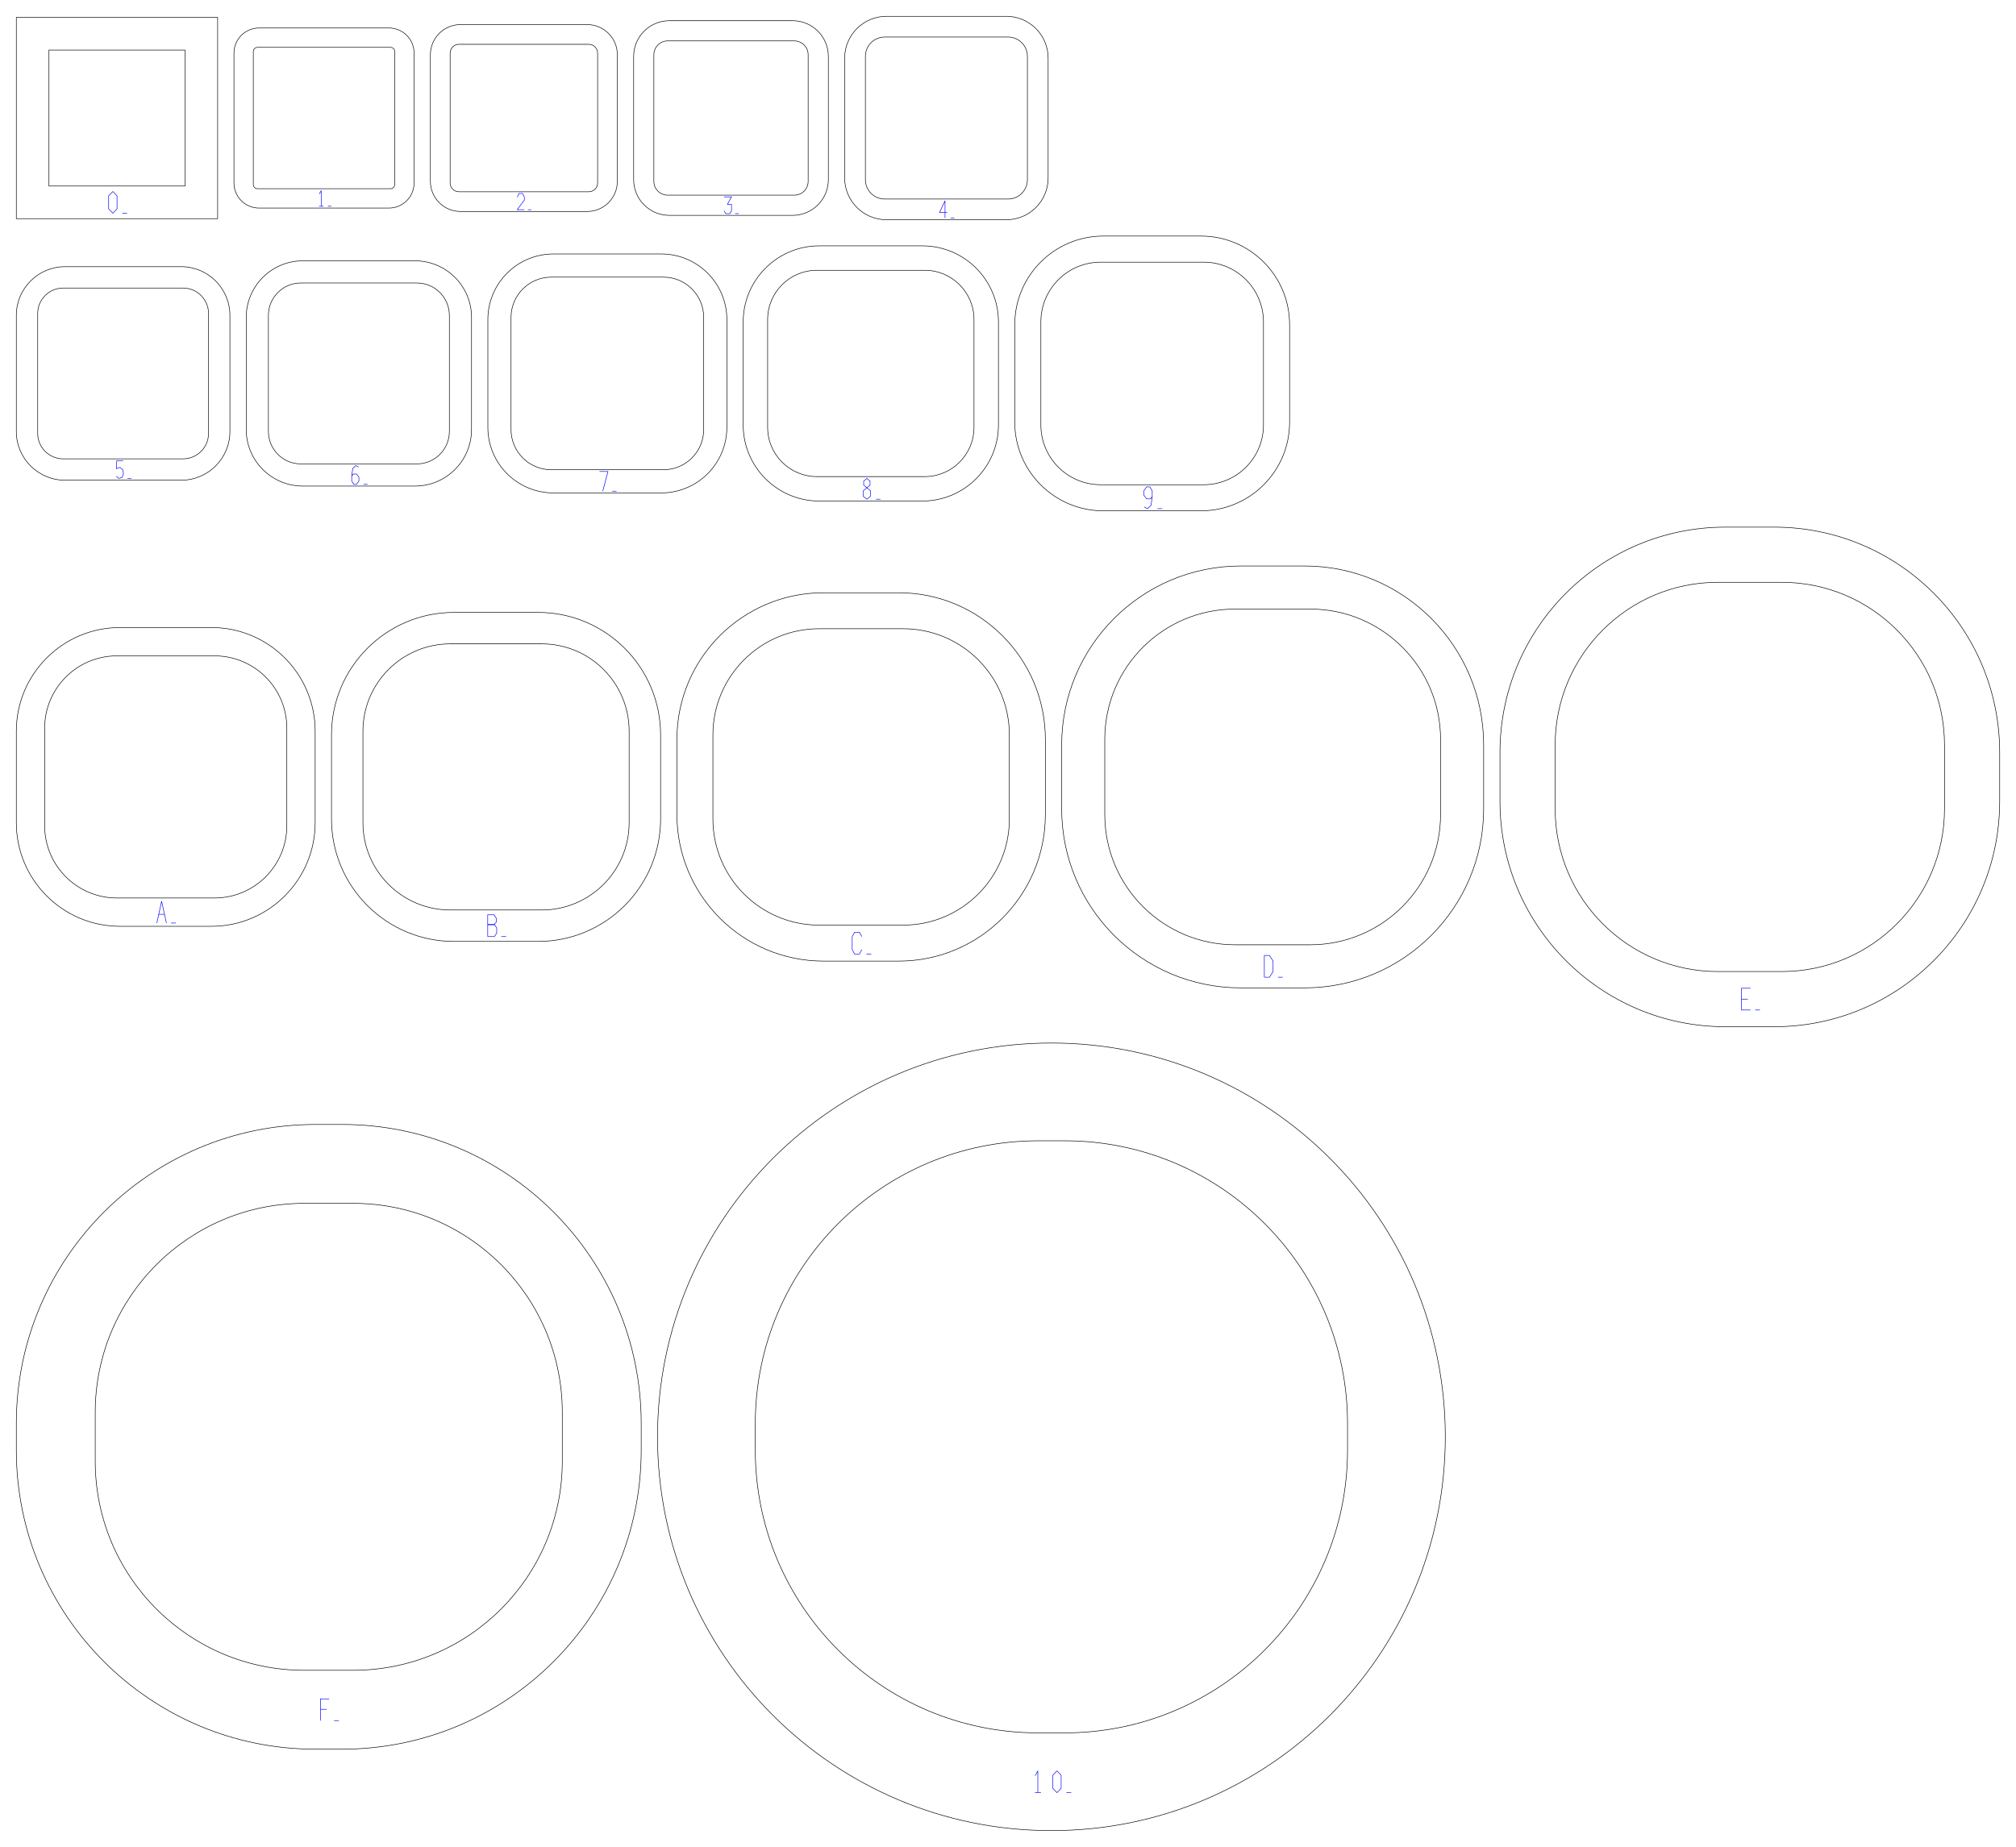
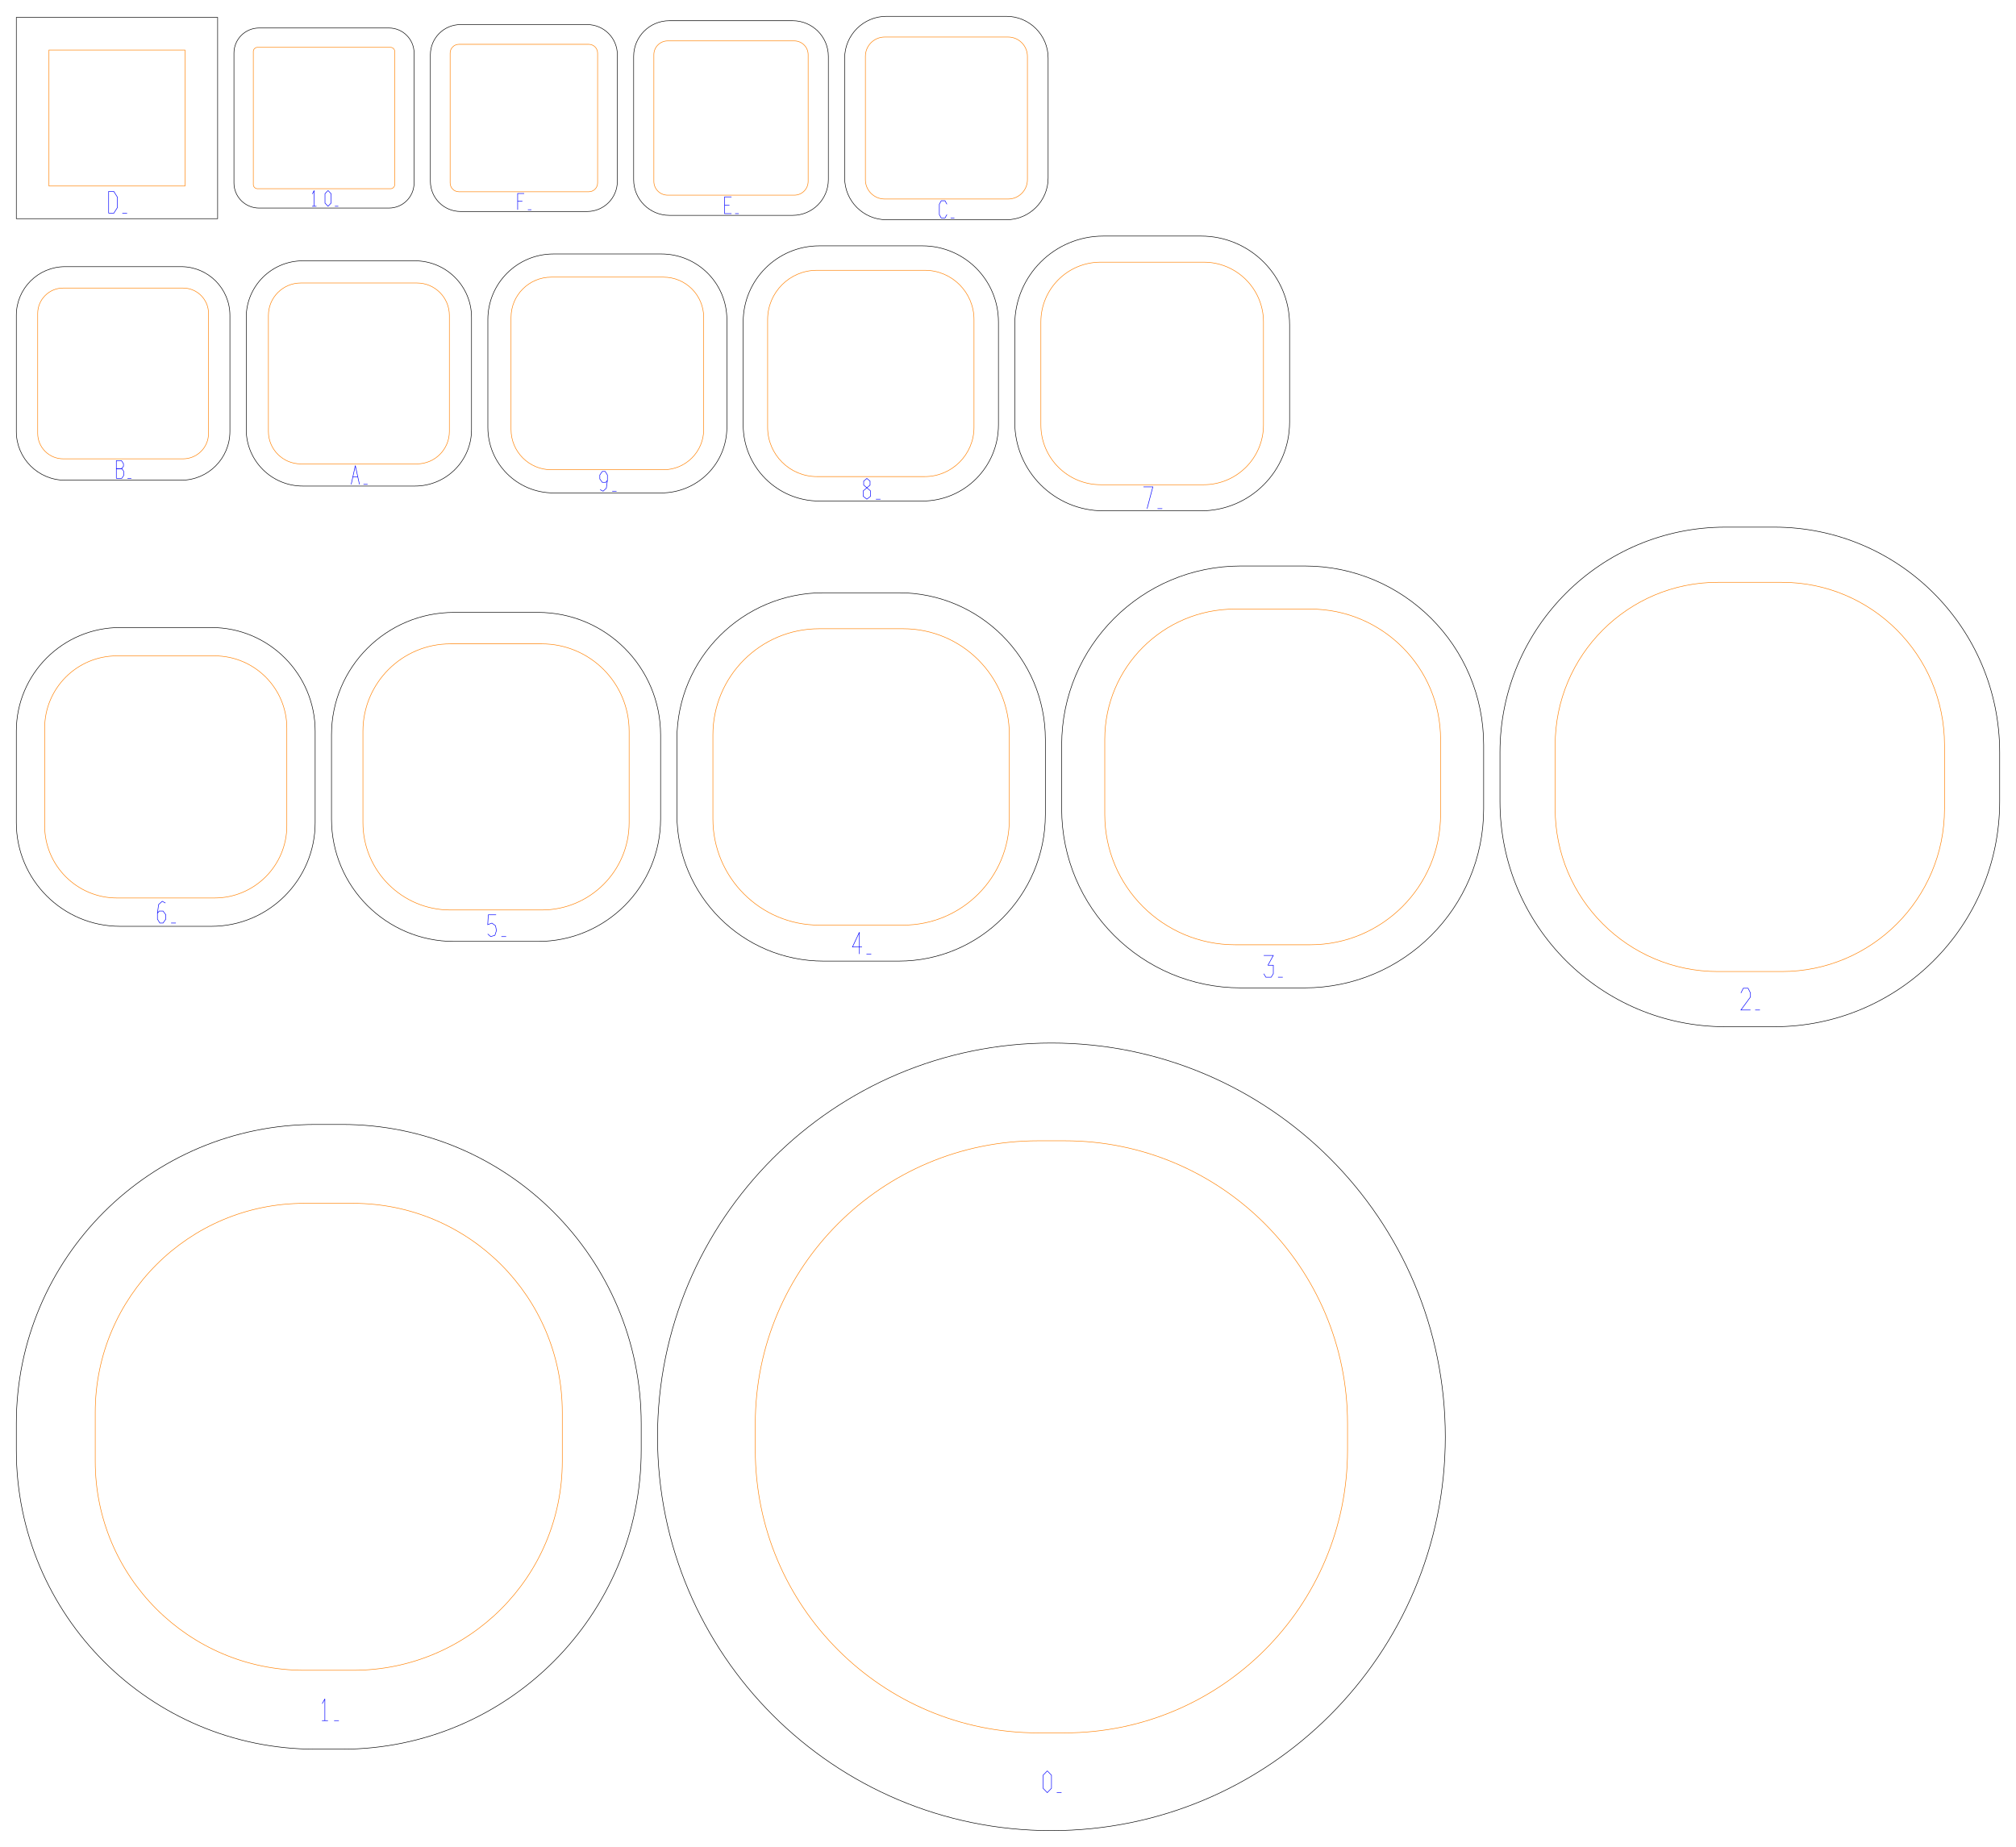
<svg xmlns="http://www.w3.org/2000/svg" width="370.533mm" height="339.545mm" viewBox="0 0 370.533 339.545">
  <g id="ring-numbers" fill="none" stroke="#0000ff" stroke-width="0.1">
-     <path d="M 20.74,35.2 L 21.51,35.999 L 21.51,38.4 L 20.74,39.2 L 19.97,38.4 L 19.97,35.999 L 20.74,35.2" />
-     <path d="M 22.48,39.2 L 23.36,39.2" />
-     <path d="M 58.685,35.664 L 59.035,35.028 L 59.035,37.92" />
-     <path d="M 58.653,37.92 L 59.449,37.92" />
-     <path d="M 60.261,37.92 L 60.898,37.92" />
-     <path d="M 95.062,36.23 L 95.39,35.574 L 96.047,35.574 L 96.375,36.23 L 96.375,36.767 L 95.062,38.558 L 96.375,38.558" />
-     <path d="M 97.017,38.558 L 97.673,38.558" />
-     <path d="M 133.094,36.196 L 134.448,36.196 L 133.686,37.581" />
-     <path d="M 133.686,37.581 L 134.448,37.581 L 134.448,38.781 L 134.143,39.273 L 133.399,39.273 L 133.094,38.781" />
-     <path d="M 135.109,39.273 L 135.786,39.273" />
-     <path d="M 173.692,40.079 L 173.692,36.91 L 172.681,39.065 L 174.075,39.065" />
-     <path d="M 174.722,40.079 L 175.419,40.079" />
-     <path d="M 22.637,84.688 L 21.471,84.688 L 21.381,86.156 L 22.009,85.927 L 22.547,86.319 L 22.691,87.036 L 22.457,87.754 L 21.83,87.949 L 21.381,87.558" />
-     <path d="M 23.428,87.949 L 24.145,87.949" />
-     <path d="M 65.914,85.874 L 65.402,85.598 L 64.833,86.115 L 64.644,87.494 L 64.644,88.424 L 65.023,89.044 L 65.535,89.044 L 65.971,88.424 L 65.971,87.735 L 65.535,87.149 L 64.928,87.149 L 64.644,87.494" />
-     <path d="M 66.806,89.044 L 67.564,89.044" />
-     <path d="M 110.182,86.674 L 111.74,86.674 L 110.781,90.305" />
-     <path d="M 112.52,90.305 L 113.319,90.305" />
+     <path d="M 192.486,325.56 L 193.256,326.36 L 193.256,328.76 L 192.486,329.56 L 191.716,328.76 L 191.716,326.36 L 192.486,325.56" />
+     <path d="M 194.226,329.56 L 195.106,329.56" />
+     <path d="M 59.225,313.203 L 59.709,312.323 L 59.709,316.323" />
+     <path d="M 59.181,316.323 L 60.281,316.323" />
+     <path d="M 61.405,316.323 L 62.285,316.323" />
+     <path d="M 319.972,182.562 L 320.412,181.682 L 321.292,181.682 L 321.732,182.562 L 321.732,183.282 L 319.972,185.682 L 321.732,185.682" />
+     <path d="M 322.592,185.682 L 323.472,185.682" />
+     <path d="M 232.271,175.651 L 234.031,175.651 L 233.041,177.451" />
+     <path d="M 233.041,177.451 L 234.031,177.451 L 234.031,179.011 L 233.635,179.651 L 232.667,179.651 L 232.271,179.011" />
+     <path d="M 234.891,179.651 L 235.771,179.651" />
+     <path d="M 157.953,175.383 L 157.953,171.383 L 156.677,174.103 L 158.437,174.103" />
+     <path d="M 159.253,175.383 L 160.133,175.383" />
+     <path d="M 91.181,168.186 L 89.751,168.186 L 89.641,169.986 L 90.411,169.706 L 91.071,170.186 L 91.247,171.066 L 90.961,171.946 L 90.191,172.186 L 89.641,171.706" />
+     <path d="M 92.151,172.186 L 93.031,172.186" />
+     <path d="M 30.408,166.012 L 29.814,165.692 L 29.154,166.292 L 28.934,167.892 L 28.934,168.972 L 29.374,169.692 L 29.968,169.692 L 30.474,168.972 L 30.474,168.172 L 29.968,167.492 L 29.264,167.492 L 28.934,167.892" />
+     <path d="M 31.444,169.692 L 32.324,169.692" />
+     <path d="M 210.17,89.511 L 211.886,89.511 L 210.83,93.511" />
+     <path d="M 212.746,93.511 L 213.626,93.511" />
    <path d="M 159.328,89.675 L 158.74,89.179 L 158.74,88.454 L 159.328,87.958 L 159.915,88.454 L 159.915,89.179 L 159.328,89.675 L 158.656,90.247 L 158.656,91.239 L 159.328,91.773 L 159.999,91.239 L 159.999,90.247 L 159.328,89.675" />
    <path d="M 160.987,91.773 L 161.827,91.773" />
-     <path d="M 210.302,93.191 L 210.896,93.511 L 211.556,92.911 L 211.776,91.311 L 211.776,90.231 L 211.336,89.511 L 210.742,89.511 L 210.236,90.231 L 210.236,91.031 L 210.742,91.711 L 211.446,91.711 L 211.776,91.311" />
-     <path d="M 212.746,93.511 L 213.626,93.511" />
-     <path d="M 28.824,169.692 L 29.704,165.692 L 30.584,169.692" />
-     <path d="M 29.176,168.092 L 30.232,168.092" />
-     <path d="M 31.444,169.692 L 32.324,169.692" />
-     <path d="M 89.641,172.186 L 89.641,168.186 L 90.807,168.186 L 91.247,168.866 L 91.247,169.466 L 90.807,169.986 L 89.641,169.986" />
-     <path d="M 89.641,169.986 L 90.895,169.986 L 91.291,170.586 L 91.291,171.546 L 90.851,172.186 L 89.641,172.186" />
-     <path d="M 92.151,172.186 L 93.031,172.186" />
-     <path d="M 158.393,172.183 L 157.953,171.383 L 157.073,171.383 L 156.633,172.183 L 156.633,174.583 L 157.073,175.383 L 157.953,175.383 L 158.393,174.583" />
-     <path d="M 159.253,175.383 L 160.133,175.383" />
-     <path d="M 232.381,179.651 L 232.381,175.651 L 233.327,175.651 L 233.987,176.691 L 233.987,178.611 L 233.327,179.651 L 232.381,179.651" />
-     <path d="M 234.891,179.651 L 235.771,179.651" />
-     <path d="M 321.732,181.682 L 320.082,181.682 L 320.082,185.682 L 321.732,185.682" />
-     <path d="M 320.082,183.682 L 321.248,183.682" />
-     <path d="M 322.592,185.682 L 323.472,185.682" />
-     <path d="M 60.501,312.323 L 58.895,312.323 L 58.895,316.323" />
-     <path d="M 58.895,314.243 L 60.061,314.243" />
-     <path d="M 61.405,316.323 L 62.285,316.323" />
-     <path d="M 190.266,326.44 L 190.75,325.56 L 190.75,329.56" />
-     <path d="M 190.222,329.56 L 191.322,329.56" />
-     <path d="M 194.266,325.56 L 195.036,326.36 L 195.036,328.76 L 194.266,329.56 L 193.496,328.76 L 193.496,326.36 L 194.266,325.56" />
-     <path d="M 196.006,329.56 L 196.886,329.56" />
+     <path d="M 110.302,90.014 L 110.841,90.305 L 111.44,89.76 L 111.64,88.308 L 111.64,87.327 L 111.241,86.674 L 110.701,86.674 L 110.242,87.327 L 110.242,88.053 L 110.701,88.671 L 111.341,88.671 L 111.64,88.308" />
+     <path d="M 112.52,90.305 L 113.319,90.305" />
+     <path d="M 64.549,89.044 L 65.307,85.598 L 66.065,89.044" />
+     <path d="M 64.852,87.666 L 65.762,87.666" />
+     <path d="M 66.806,89.044 L 67.564,89.044" />
+     <path d="M 21.381,87.949 L 21.381,84.688 L 22.332,84.688 L 22.691,85.242 L 22.691,85.732 L 22.332,86.156 L 21.381,86.156" />
+     <path d="M 21.381,86.156 L 22.404,86.156 L 22.727,86.645 L 22.727,87.428 L 22.368,87.949 L 21.381,87.949" />
+     <path d="M 23.428,87.949 L 24.145,87.949" />
+     <path d="M 174.04,37.544 L 173.692,36.91 L 172.994,36.91 L 172.646,37.544 L 172.646,39.445 L 172.994,40.079 L 173.692,40.079 L 174.04,39.445" />
+     <path d="M 174.722,40.079 L 175.419,40.079" />
+     <path d="M 19.97,39.2 L 19.97,35.2 L 20.916,35.2 L 21.576,36.239 L 21.576,38.16 L 20.916,39.2 L 19.97,39.2" />
+     <path d="M 22.48,39.2 L 23.36,39.2" />
+     <path d="M 134.448,36.196 L 133.179,36.196 L 133.179,39.273 L 134.448,39.273" />
+     <path d="M 133.179,37.734 L 134.075,37.734" />
+     <path d="M 135.109,39.273 L 135.786,39.273" />
+     <path d="M 96.342,35.574 L 95.144,35.574 L 95.144,38.558" />
+     <path d="M 95.144,37.006 L 96.014,37.006" />
+     <path d="M 97.017,38.558 L 97.673,38.558" />
+     <path d="M 57.398,35.664 L 57.748,35.028 L 57.748,37.92" />
+     <path d="M 57.366,37.92 L 58.162,37.92" />
+     <path d="M 60.29,35.028 L 60.847,35.606 L 60.847,37.342 L 60.29,37.92 L 59.733,37.342 L 59.733,35.606 L 60.29,35.028" />
+     <path d="M 61.548,37.92 L 62.185,37.92" />
+   </g>
+   <g fill="none" stroke="#ff8000" stroke-width="0.1">
+     <path d="M 9,9.2 H 34 V 34.2 H 9 Z" />
+     <path d="M 47.333,8.703 H 71.773 A 0.776,0.776 0 0 1 72.549,9.479 V 33.92 A 0.776,0.776 0 0 1 71.773,34.696 H 47.333 A 0.776,0.776 0 0 1 46.557,33.92 V 9.479 A 0.776,0.776 0 0 1 47.333,8.703 Z" />
+     <path d="M 84.351,8.147 H 108.22 A 1.618,1.618 0 0 1 109.838,9.765 V 33.634 A 1.618,1.618 0 0 1 108.22,35.252 H 84.351 A 1.618,1.618 0 0 1 82.733,33.634 V 9.765 A 1.618,1.618 0 0 1 84.351,8.147 Z" />
+     <path d="M 122.715,7.52 H 145.996 A 2.54,2.54 0 0 1 148.535,10.059 V 33.34 A 2.54,2.54 0 0 1 145.996,35.879 H 122.715 A 2.54,2.54 0 0 1 120.176,33.34 V 10.059 A 2.54,2.54 0 0 1 122.715,7.52 Z" />
+     <path d="M 162.611,6.809 H 185.279 A 3.556,3.556 0 0 1 188.835,10.365 V 33.034 A 3.556,3.556 0 0 1 185.279,36.59 H 162.611 A 3.556,3.556 0 0 1 159.055,33.034 V 10.365 A 3.556,3.556 0 0 1 162.611,6.809 Z" />
+     <path d="M 11.616,52.955 H 33.642 A 4.686,4.686 0 0 1 38.328,57.642 V 79.668 A 4.686,4.686 0 0 1 33.642,84.354 H 11.616 A 4.686,4.686 0 0 1 6.929,79.668 V 57.642 A 4.686,4.686 0 0 1 11.616,52.955 Z" />
+     <path d="M 55.29,52.026 H 76.634 A 5.957,5.957 0 0 1 82.591,57.983 V 79.327 A 5.957,5.957 0 0 1 76.634,85.283 H 55.29 A 5.957,5.957 0 0 1 49.333,79.327 V 57.983 A 5.957,5.957 0 0 1 55.29,52.026 Z" />
+     <path d="M 101.325,50.95 H 121.937 A 7.399,7.399 0 0 1 129.336,58.349 V 78.96 A 7.399,7.399 0 0 1 121.937,86.359 H 101.325 A 7.399,7.399 0 0 1 93.926,78.96 V 58.349 A 7.399,7.399 0 0 1 101.325,50.95 Z" />
+     <path d="M 150.146,49.69 H 169.959 A 9.058,9.058 0 0 1 179.017,58.748 V 78.561 A 9.058,9.058 0 0 1 169.959,87.619 H 150.146 A 9.058,9.058 0 0 1 141.088,78.561 V 58.748 A 9.058,9.058 0 0 1 150.146,49.69 Z" />
+     <path d="M 202.3,48.197 H 221.231 A 10.992,10.992 0 0 1 232.223,59.189 V 78.12 A 10.992,10.992 0 0 1 221.231,89.112 H 202.3 A 10.992,10.992 0 0 1 191.308,78.12 V 59.189 A 10.992,10.992 0 0 1 202.3,48.197 Z" />
+     <path d="M 21.495,120.576 H 39.432 A 13.287,13.287 0 0 1 52.719,133.863 V 151.801 A 13.287,13.287 0 0 1 39.432,165.088 H 21.495 A 13.287,13.287 0 0 1 8.208,151.801 V 133.863 A 13.287,13.287 0 0 1 21.495,120.576 Z" />
+     <path d="M 82.773,118.368 H 99.569 A 16.066,16.066 0 0 1 115.634,134.434 V 151.23 A 16.066,16.066 0 0 1 99.569,167.296 H 82.773 A 16.066,16.066 0 0 1 66.707,151.23 V 134.434 A 16.066,16.066 0 0 1 82.773,118.368 Z" />
+     <path d="M 150.548,115.589 H 165.999 A 19.518,19.518 0 0 1 185.517,135.106 V 150.558 A 19.518,19.518 0 0 1 165.999,170.076 H 150.548 A 19.518,19.518 0 0 1 131.03,150.558 V 135.106 A 19.518,19.518 0 0 1 150.548,115.589 Z" />
+     <path d="M 227.002,111.973 H 240.82 A 23.951,23.951 0 0 1 264.77,135.923 V 149.741 A 23.951,23.951 0 0 1 240.82,173.691 H 227.002 A 23.951,23.951 0 0 1 203.052,149.741 V 135.923 A 23.951,23.951 0 0 1 227.002,111.973 Z" />
+     <path d="M 315.738,107.054 H 327.486 A 29.904,29.904 0 0 1 357.39,136.958 V 148.706 A 29.904,29.904 0 0 1 327.486,178.611 H 315.738 A 29.904,29.904 0 0 1 285.833,148.706 V 136.958 A 29.904,29.904 0 0 1 315.738,107.054 Z" />
+     <path d="M 55.941,221.227 H 64.91 A 38.438,38.438 0 0 1 103.347,259.665 V 268.634 A 38.438,38.438 0 0 1 64.91,307.071 H 55.941 A 38.438,38.438 0 0 1 17.503,268.634 V 259.665 A 38.438,38.438 0 0 1 55.941,221.227 Z" />
+     <path d="M 190.809,209.724 H 195.683 A 51.988,51.988 0 0 1 247.671,261.712 V 266.586 A 51.988,51.988 0 0 1 195.683,318.575 H 190.809 A 51.988,51.988 0 0 1 138.821,266.586 V 261.712 A 51.988,51.988 0 0 1 190.809,209.724 Z" />
  </g>
  <g fill="none" stroke="#000000" stroke-width="0.1">
-     <path d="M 3,3.2 H 40 V 40.2 H 3 Z M 9,9.2 H 34 V 34.2 H 9 Z" />
-     <path d="M 47.618,5.147 H 71.487 A 4.618,4.618 0 0 1 76.106,9.765 V 33.634 A 4.618,4.618 0 0 1 71.487,38.252 H 47.618 A 4.618,4.618 0 0 1 43,33.634 V 9.765 A 4.618,4.618 0 0 1 47.618,5.147 Z M 47.333,8.703 H 71.773 A 0.776,0.776 0 0 1 72.549,9.479 V 33.92 A 0.776,0.776 0 0 1 71.773,34.696 H 47.333 A 0.776,0.776 0 0 1 46.557,33.92 V 9.479 A 0.776,0.776 0 0 1 47.333,8.703 Z" />
-     <path d="M 84.645,4.52 H 107.926 A 5.54,5.54 0 0 1 113.465,10.059 V 33.34 A 5.54,5.54 0 0 1 107.926,38.879 H 84.645 A 5.54,5.54 0 0 1 79.106,33.34 V 10.059 A 5.54,5.54 0 0 1 84.645,4.52 Z M 84.351,8.147 H 108.22 A 1.618,1.618 0 0 1 109.838,9.765 V 33.634 A 1.618,1.618 0 0 1 108.22,35.252 H 84.351 A 1.618,1.618 0 0 1 82.733,33.634 V 9.765 A 1.618,1.618 0 0 1 84.351,8.147 Z" />
-     <path d="M 123.021,3.809 H 145.69 A 6.556,6.556 0 0 1 152.246,10.365 V 33.034 A 6.556,6.556 0 0 1 145.69,39.59 H 123.021 A 6.556,6.556 0 0 1 116.465,33.034 V 10.365 A 6.556,6.556 0 0 1 123.021,3.809 Z M 122.715,7.52 H 145.996 A 2.54,2.54 0 0 1 148.535,10.059 V 33.34 A 2.54,2.54 0 0 1 145.996,35.879 H 122.715 A 2.54,2.54 0 0 1 120.176,33.34 V 10.059 A 2.54,2.54 0 0 1 122.715,7.52 Z" />
-     <path d="M 162.932,3 H 184.958 A 7.686,7.686 0 0 1 192.645,10.686 V 32.713 A 7.686,7.686 0 0 1 184.958,40.399 H 162.932 A 7.686,7.686 0 0 1 155.246,32.713 V 10.686 A 7.686,7.686 0 0 1 162.932,3 Z M 162.611,6.809 H 185.279 A 3.556,3.556 0 0 1 188.835,10.365 V 33.034 A 3.556,3.556 0 0 1 185.279,36.59 H 162.611 A 3.556,3.556 0 0 1 159.055,33.034 V 10.365 A 3.556,3.556 0 0 1 162.611,6.809 Z" />
-     <path d="M 11.957,49.026 H 33.301 A 8.957,8.957 0 0 1 42.257,57.983 V 79.327 A 8.957,8.957 0 0 1 33.301,88.283 H 11.957 A 8.957,8.957 0 0 1 3,79.327 V 57.983 A 8.957,8.957 0 0 1 11.957,49.026 Z M 11.616,52.955 H 33.642 A 4.686,4.686 0 0 1 38.328,57.642 V 79.668 A 4.686,4.686 0 0 1 33.642,84.354 H 11.616 A 4.686,4.686 0 0 1 6.929,79.668 V 57.642 A 4.686,4.686 0 0 1 11.616,52.955 Z" />
-     <path d="M 55.656,47.95 H 76.268 A 10.399,10.399 0 0 1 86.667,58.349 V 78.96 A 10.399,10.399 0 0 1 76.268,89.359 H 55.656 A 10.399,10.399 0 0 1 45.257,78.96 V 58.349 A 10.399,10.399 0 0 1 55.656,47.95 Z M 55.29,52.026 H 76.634 A 5.957,5.957 0 0 1 82.591,57.983 V 79.327 A 5.957,5.957 0 0 1 76.634,85.283 H 55.29 A 5.957,5.957 0 0 1 49.333,79.327 V 57.983 A 5.957,5.957 0 0 1 55.29,52.026 Z" />
-     <path d="M 101.724,46.69 H 121.538 A 12.058,12.058 0 0 1 133.595,58.748 V 78.561 A 12.058,12.058 0 0 1 121.538,90.619 H 101.724 A 12.058,12.058 0 0 1 89.667,78.561 V 58.748 A 12.058,12.058 0 0 1 101.724,46.69 Z M 101.325,50.95 H 121.937 A 7.399,7.399 0 0 1 129.336,58.349 V 78.96 A 7.399,7.399 0 0 1 121.937,86.359 H 101.325 A 7.399,7.399 0 0 1 93.926,78.96 V 58.349 A 7.399,7.399 0 0 1 101.325,50.95 Z" />
-     <path d="M 150.587,45.197 H 169.518 A 13.992,13.992 0 0 1 183.51,59.189 V 78.12 A 13.992,13.992 0 0 1 169.518,92.112 H 150.587 A 13.992,13.992 0 0 1 136.595,78.12 V 59.189 A 13.992,13.992 0 0 1 150.587,45.197 Z M 150.146,49.69 H 169.959 A 9.058,9.058 0 0 1 179.017,58.748 V 78.561 A 9.058,9.058 0 0 1 169.959,87.619 H 150.146 A 9.058,9.058 0 0 1 141.088,78.561 V 58.748 A 9.058,9.058 0 0 1 150.146,49.69 Z" />
-     <path d="M 202.797,43.399 H 220.734 A 16.287,16.287 0 0 1 237.021,59.686 V 77.623 A 16.287,16.287 0 0 1 220.734,93.91 H 202.797 A 16.287,16.287 0 0 1 186.51,77.623 V 59.686 A 16.287,16.287 0 0 1 202.797,43.399 Z M 202.3,48.197 H 221.231 A 10.992,10.992 0 0 1 232.223,59.189 V 78.12 A 10.992,10.992 0 0 1 221.231,89.112 H 202.3 A 10.992,10.992 0 0 1 191.308,78.12 V 59.189 A 10.992,10.992 0 0 1 202.3,48.197 Z" />
-     <path d="M 22.066,115.368 H 38.862 A 19.066,19.066 0 0 1 57.927,134.434 V 151.23 A 19.066,19.066 0 0 1 38.862,170.296 H 22.066 A 19.066,19.066 0 0 1 3,151.23 V 134.434 A 19.066,19.066 0 0 1 22.066,115.368 Z M 21.495,120.576 H 39.432 A 13.287,13.287 0 0 1 52.719,133.863 V 151.801 A 13.287,13.287 0 0 1 39.432,165.088 H 21.495 A 13.287,13.287 0 0 1 8.208,151.801 V 133.863 A 13.287,13.287 0 0 1 21.495,120.576 Z" />
-     <path d="M 83.445,112.589 H 98.897 A 22.518,22.518 0 0 1 121.414,135.106 V 150.558 A 22.518,22.518 0 0 1 98.897,173.076 H 83.445 A 22.518,22.518 0 0 1 60.927,150.558 V 135.106 A 22.518,22.518 0 0 1 83.445,112.589 Z M 82.773,118.368 H 99.569 A 16.066,16.066 0 0 1 115.634,134.434 V 151.23 A 16.066,16.066 0 0 1 99.569,167.296 H 82.773 A 16.066,16.066 0 0 1 66.707,151.23 V 134.434 A 16.066,16.066 0 0 1 82.773,118.368 Z" />
-     <path d="M 151.365,108.973 H 165.182 A 26.951,26.951 0 0 1 192.133,135.923 V 149.741 A 26.951,26.951 0 0 1 165.182,176.691 H 151.365 A 26.951,26.951 0 0 1 124.414,149.741 V 135.923 A 26.951,26.951 0 0 1 151.365,108.973 Z M 150.548,115.589 H 165.999 A 19.518,19.518 0 0 1 185.517,135.106 V 150.558 A 19.518,19.518 0 0 1 165.999,170.076 H 150.548 A 19.518,19.518 0 0 1 131.03,150.558 V 135.106 A 19.518,19.518 0 0 1 150.548,115.589 Z" />
-     <path d="M 228.037,104.054 H 239.785 A 32.904,32.904 0 0 1 272.69,136.958 V 148.706 A 32.904,32.904 0 0 1 239.785,181.611 H 228.037 A 32.904,32.904 0 0 1 195.133,148.706 V 136.958 A 32.904,32.904 0 0 1 228.037,104.054 Z M 227.002,111.973 H 240.82 A 23.951,23.951 0 0 1 264.77,135.923 V 149.741 A 23.951,23.951 0 0 1 240.82,173.691 H 227.002 A 23.951,23.951 0 0 1 203.052,149.741 V 135.923 A 23.951,23.951 0 0 1 227.002,111.973 Z" />
-     <path d="M 317.127,96.91 H 326.096 A 41.438,41.438 0 0 1 367.534,138.348 V 147.316 A 41.438,41.438 0 0 1 326.096,188.754 H 317.127 A 41.438,41.438 0 0 1 275.69,147.316 V 138.348 A 41.438,41.438 0 0 1 317.127,96.91 Z M 315.738,107.054 H 327.486 A 29.904,29.904 0 0 1 357.39,136.958 V 148.706 A 29.904,29.904 0 0 1 327.486,178.611 H 315.738 A 29.904,29.904 0 0 1 285.833,148.706 V 136.958 A 29.904,29.904 0 0 1 315.738,107.054 Z" />
-     <path d="M 57.988,206.724 H 62.862 A 54.988,54.988 0 0 1 117.851,261.712 V 266.586 A 54.988,54.988 0 0 1 62.862,321.575 H 57.988 A 54.988,54.988 0 0 1 3,266.586 V 261.712 A 54.988,54.988 0 0 1 57.988,206.724 Z M 55.941,221.227 H 64.91 A 38.438,38.438 0 0 1 103.347,259.665 V 268.634 A 38.438,38.438 0 0 1 64.91,307.071 H 55.941 A 38.438,38.438 0 0 1 17.503,268.634 V 259.665 A 38.438,38.438 0 0 1 55.941,221.227 Z" />
-     <path d="M 193.246,191.754 A 72.395,72.395 0 0 1 265.641,264.149 A 72.395,72.395 0 0 1 193.246,336.545 A 72.395,72.395 0 0 1 120.851,264.149 A 72.395,72.395 0 0 1 193.246,191.754 Z M 190.809,209.724 H 195.683 A 51.988,51.988 0 0 1 247.671,261.712 V 266.586 A 51.988,51.988 0 0 1 195.683,318.575 H 190.809 A 51.988,51.988 0 0 1 138.821,266.586 V 261.712 A 51.988,51.988 0 0 1 190.809,209.724 Z" />
+     <path d="M 3,3.2 H 40 V 40.2 H 3 Z" />
+     <path d="M 47.618,5.147 H 71.487 A 4.618,4.618 0 0 1 76.106,9.765 V 33.634 A 4.618,4.618 0 0 1 71.487,38.252 H 47.618 A 4.618,4.618 0 0 1 43,33.634 V 9.765 A 4.618,4.618 0 0 1 47.618,5.147 Z" />
+     <path d="M 84.645,4.52 H 107.926 A 5.54,5.54 0 0 1 113.465,10.059 V 33.34 A 5.54,5.54 0 0 1 107.926,38.879 H 84.645 A 5.54,5.54 0 0 1 79.106,33.34 V 10.059 A 5.54,5.54 0 0 1 84.645,4.52 Z" />
+     <path d="M 123.021,3.809 H 145.69 A 6.556,6.556 0 0 1 152.246,10.365 V 33.034 A 6.556,6.556 0 0 1 145.69,39.59 H 123.021 A 6.556,6.556 0 0 1 116.465,33.034 V 10.365 A 6.556,6.556 0 0 1 123.021,3.809 Z" />
+     <path d="M 162.932,3 H 184.958 A 7.686,7.686 0 0 1 192.645,10.686 V 32.713 A 7.686,7.686 0 0 1 184.958,40.399 H 162.932 A 7.686,7.686 0 0 1 155.246,32.713 V 10.686 A 7.686,7.686 0 0 1 162.932,3 Z" />
+     <path d="M 11.957,49.026 H 33.301 A 8.957,8.957 0 0 1 42.257,57.983 V 79.327 A 8.957,8.957 0 0 1 33.301,88.283 H 11.957 A 8.957,8.957 0 0 1 3,79.327 V 57.983 A 8.957,8.957 0 0 1 11.957,49.026 Z" />
+     <path d="M 55.656,47.95 H 76.268 A 10.399,10.399 0 0 1 86.667,58.349 V 78.96 A 10.399,10.399 0 0 1 76.268,89.359 H 55.656 A 10.399,10.399 0 0 1 45.257,78.96 V 58.349 A 10.399,10.399 0 0 1 55.656,47.95 Z" />
+     <path d="M 101.724,46.69 H 121.538 A 12.058,12.058 0 0 1 133.595,58.748 V 78.561 A 12.058,12.058 0 0 1 121.538,90.619 H 101.724 A 12.058,12.058 0 0 1 89.667,78.561 V 58.748 A 12.058,12.058 0 0 1 101.724,46.69 Z" />
+     <path d="M 150.587,45.197 H 169.518 A 13.992,13.992 0 0 1 183.51,59.189 V 78.12 A 13.992,13.992 0 0 1 169.518,92.112 H 150.587 A 13.992,13.992 0 0 1 136.595,78.12 V 59.189 A 13.992,13.992 0 0 1 150.587,45.197 Z" />
+     <path d="M 202.797,43.399 H 220.734 A 16.287,16.287 0 0 1 237.021,59.686 V 77.623 A 16.287,16.287 0 0 1 220.734,93.91 H 202.797 A 16.287,16.287 0 0 1 186.51,77.623 V 59.686 A 16.287,16.287 0 0 1 202.797,43.399 Z" />
+     <path d="M 22.066,115.368 H 38.862 A 19.066,19.066 0 0 1 57.927,134.434 V 151.23 A 19.066,19.066 0 0 1 38.862,170.296 H 22.066 A 19.066,19.066 0 0 1 3,151.23 V 134.434 A 19.066,19.066 0 0 1 22.066,115.368 Z" />
+     <path d="M 83.445,112.589 H 98.897 A 22.518,22.518 0 0 1 121.414,135.106 V 150.558 A 22.518,22.518 0 0 1 98.897,173.076 H 83.445 A 22.518,22.518 0 0 1 60.927,150.558 V 135.106 A 22.518,22.518 0 0 1 83.445,112.589 Z" />
+     <path d="M 151.365,108.973 H 165.182 A 26.951,26.951 0 0 1 192.133,135.923 V 149.741 A 26.951,26.951 0 0 1 165.182,176.691 H 151.365 A 26.951,26.951 0 0 1 124.414,149.741 V 135.923 A 26.951,26.951 0 0 1 151.365,108.973 Z" />
+     <path d="M 228.037,104.054 H 239.785 A 32.904,32.904 0 0 1 272.69,136.958 V 148.706 A 32.904,32.904 0 0 1 239.785,181.611 H 228.037 A 32.904,32.904 0 0 1 195.133,148.706 V 136.958 A 32.904,32.904 0 0 1 228.037,104.054 Z" />
+     <path d="M 317.127,96.91 H 326.096 A 41.438,41.438 0 0 1 367.534,138.348 V 147.316 A 41.438,41.438 0 0 1 326.096,188.754 H 317.127 A 41.438,41.438 0 0 1 275.69,147.316 V 138.348 A 41.438,41.438 0 0 1 317.127,96.91 Z" />
+     <path d="M 57.988,206.724 H 62.862 A 54.988,54.988 0 0 1 117.851,261.712 V 266.586 A 54.988,54.988 0 0 1 62.862,321.575 H 57.988 A 54.988,54.988 0 0 1 3,266.586 V 261.712 A 54.988,54.988 0 0 1 57.988,206.724 Z" />
+     <path d="M 193.246,191.754 A 72.395,72.395 0 0 1 265.641,264.149 A 72.395,72.395 0 0 1 193.246,336.545 A 72.395,72.395 0 0 1 120.851,264.149 A 72.395,72.395 0 0 1 193.246,191.754 Z" />
  </g>
</svg>
